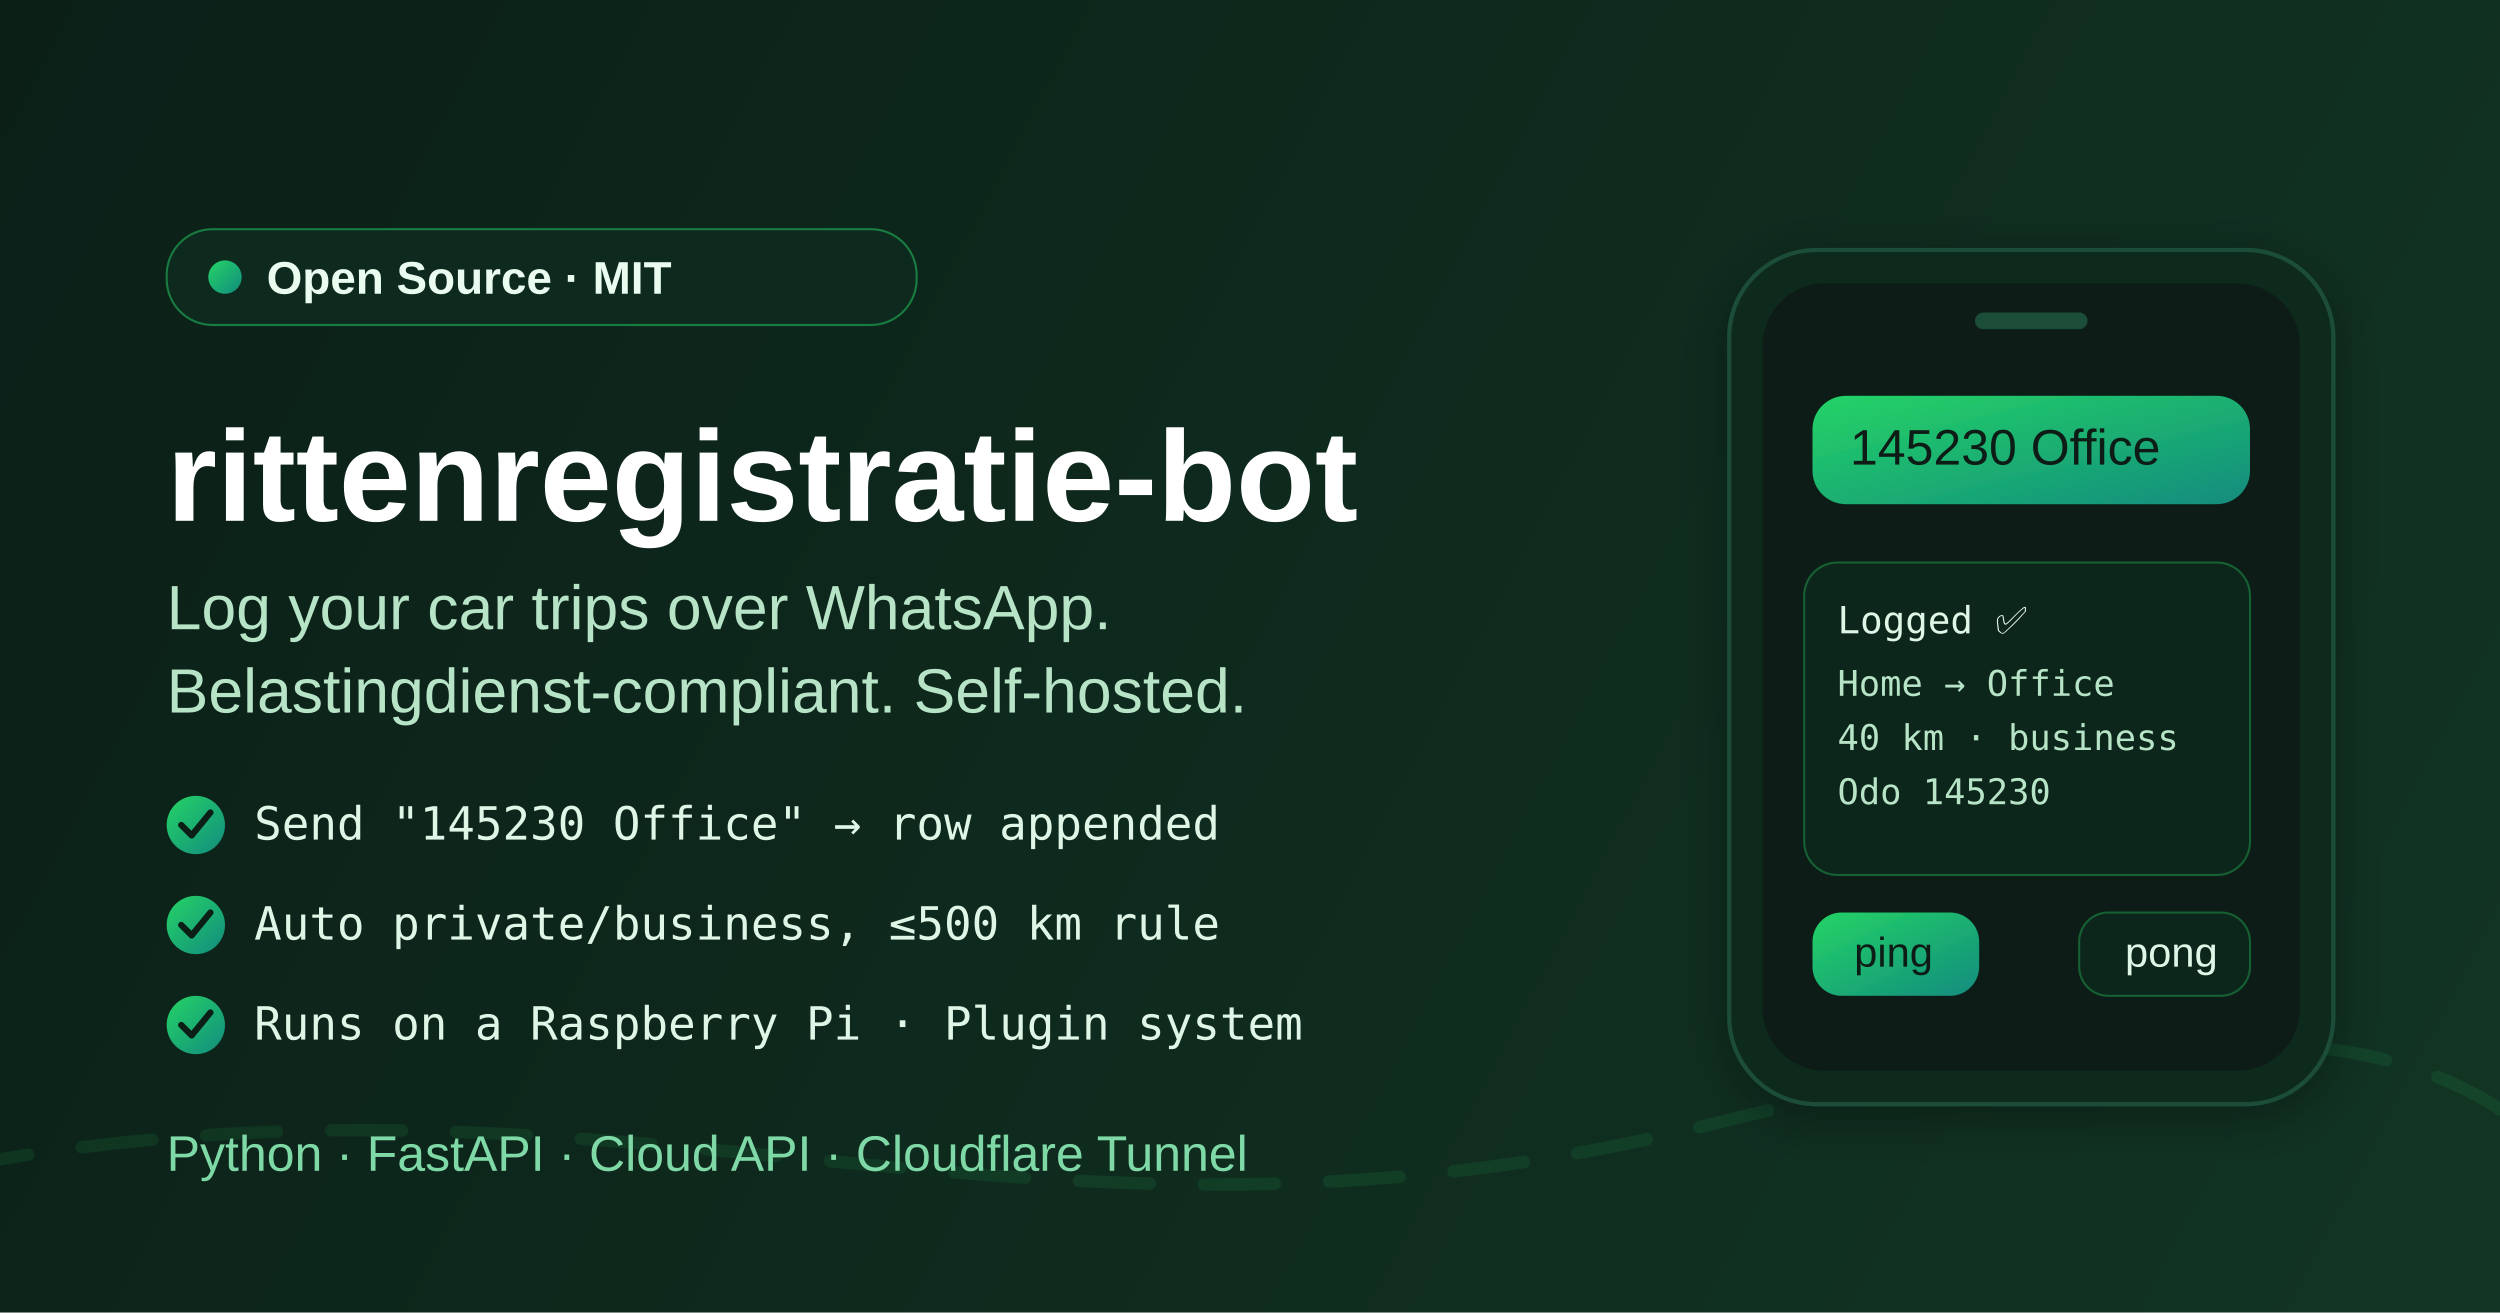
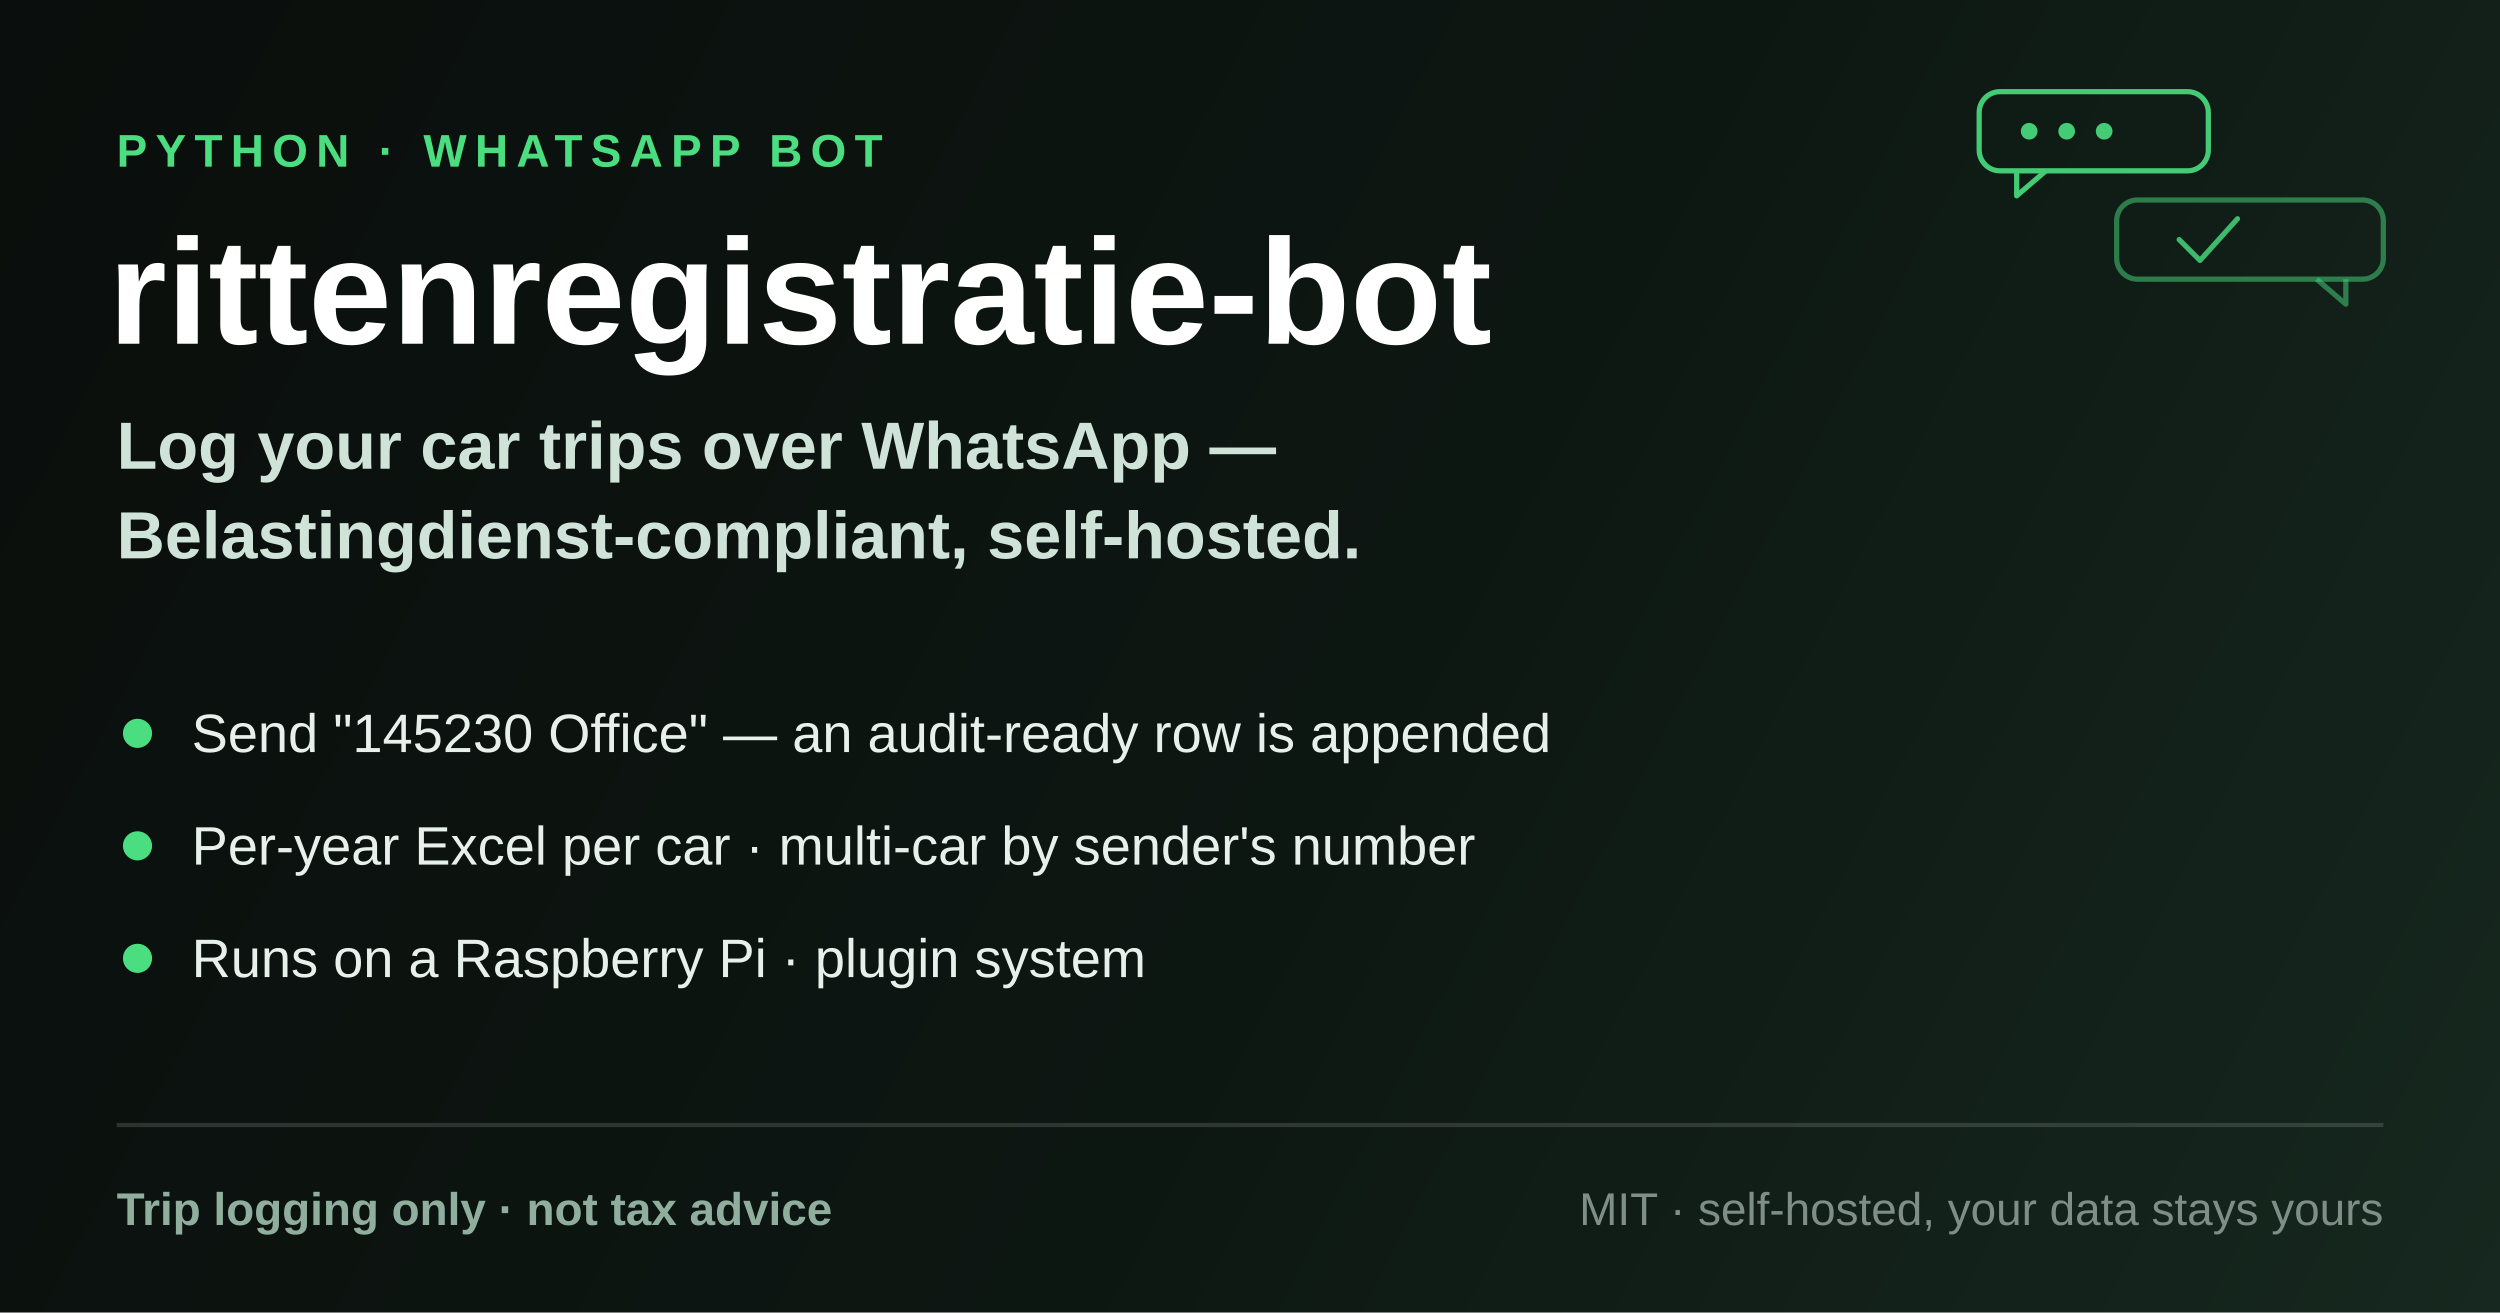
<svg xmlns="http://www.w3.org/2000/svg" width="1200" height="630" viewBox="0 0 1200 630" fill="none" role="img" aria-label="rittenregistratie-bot promotional banner">
  <defs>
    <linearGradient id="bg" x1="0" y1="0" x2="1200" y2="630" gradientUnits="userSpaceOnUse">
-       <stop stop-color="#0B1F17" />
-       <stop offset="1" stop-color="#123524" />
+       <stop stop-color="#0A0E0C" />
+       <stop offset="0.55" stop-color="#0D1712" />
+       <stop offset="1" stop-color="#16281F" />
    </linearGradient>
-     <linearGradient id="accent" x1="0" y1="0" x2="1" y2="1">
-       <stop stop-color="#25D366" />
-       <stop offset="1" stop-color="#128C7E" />
-     </linearGradient>
-     <filter id="shadow" x="-20%" y="-20%" width="140%" height="140%">
-       <feDropShadow dx="0" dy="6" stdDeviation="12" flood-color="#000000" flood-opacity="0.35" />
-     </filter>
    <style>
-       .title { font: 700 62px 'Segoe UI', 'Helvetica Neue', Arial, sans-serif; fill: #FFFFFF; }
-       .sub   { font: 400 30px 'Segoe UI', 'Helvetica Neue', Arial, sans-serif; fill: #B7E4C7; }
-       .pill  { font: 600 22px 'Segoe UI', 'Helvetica Neue', Arial, sans-serif; fill: #EAFBF0; }
-       .foot  { font: 500 24px 'Segoe UI', 'Helvetica Neue', Arial, sans-serif; fill: #7FD9A6; }
-       .mono  { font: 500 22px 'SF Mono','Consolas',monospace; fill: #DFF6E7; }
-       .bubtxt{ font: 500 24px 'Segoe UI', Arial, sans-serif; fill: #0B1F17; }
+       .kicker { font: 700 22px 'Segoe UI', 'Helvetica Neue', Arial, sans-serif; fill: #4ADE80; letter-spacing: 4px; }
+       .title  { font: 700 72px 'Segoe UI', 'Helvetica Neue', Arial, sans-serif; fill: #FFFFFF; }
+       .sub    { font: 600 32px 'Segoe UI', 'Helvetica Neue', Arial, sans-serif; fill: #CFE3D8; }
+       .bullet { font: 400 26px 'Segoe UI', 'Helvetica Neue', Arial, sans-serif; fill: #E8F0EB; }
+       .footl  { font: 700 22px 'Segoe UI', 'Helvetica Neue', Arial, sans-serif; fill: #8FAE9E; }
+       .footr  { font: 400 22px 'Segoe UI', 'Helvetica Neue', Arial, sans-serif; fill: #7E8F87; }
    </style>
  </defs>
  <rect width="1200" height="630" fill="url(#bg)" />
-   <g opacity="0.10" stroke="#25D366" stroke-width="6" stroke-dasharray="34 26" stroke-linecap="round">
-     <path d="M-20 560 C 300 500, 500 620, 820 540 S 1180 520, 1240 560" />
+   <text class="kicker" x="56" y="80">PYTHON · WHATSAPP BOT</text>
+   <g transform="translate(950,44)" stroke="#4ADE80" stroke-width="2.5" fill="none" opacity="0.9">
+     <rect x="0" y="0" rx="10" ry="10" width="110" height="38" />
+     <path d="M18 38 l0 12 l14 -12" stroke-linejoin="round" />
+     <rect x="66" y="52" rx="10" ry="10" width="128" height="38" stroke-opacity="0.55" />
+     <path d="M176 90 l0 12 l-14 -12" stroke-opacity="0.55" stroke-linejoin="round" />
+     <g stroke="none" fill="#4ADE80">
+       <circle cx="24" cy="19" r="4" />
+       <circle cx="42" cy="19" r="4" />
+       <circle cx="60" cy="19" r="4" />
+     </g>
+     <path d="M96 71 l10 10 l18 -20" stroke-linecap="round" stroke-linejoin="round" stroke-opacity="0.9" />
  </g>
-   <g transform="translate(80,110)">
-     <rect x="0" y="0" rx="22" ry="22" width="360" height="46" fill="#0E2A1E" stroke="#25D366" stroke-opacity="0.5" />
-     <circle cx="28" cy="23" r="8" fill="url(#accent)" />
-     <text class="pill" x="48" y="31">Open Source · MIT</text>
-     <text class="title" x="0" y="140">rittenregistratie-bot</text>
-     <text class="sub" x="0" y="192">Log your car trips over WhatsApp.</text>
-     <text class="sub" x="0" y="232">Belastingdienst-compliant. Self-hosted.</text>
-     <g transform="translate(0,286)">
-       <g>
-         <circle cx="14" cy="0" r="14" fill="url(#accent)" />
-         <path d="M7 0 l5 5 l9 -11" stroke="#0B1F17" stroke-width="3" fill="none" stroke-linecap="round" stroke-linejoin="round" />
-         <text class="mono" x="42" y="7">Send "145230 Office" → row appended</text>
-       </g>
-       <g transform="translate(0,48)">
-         <circle cx="14" cy="0" r="14" fill="url(#accent)" />
-         <path d="M7 0 l5 5 l9 -11" stroke="#0B1F17" stroke-width="3" fill="none" stroke-linecap="round" stroke-linejoin="round" />
-         <text class="mono" x="42" y="7">Auto private/business, ≤500 km rule</text>
-       </g>
-       <g transform="translate(0,96)">
-         <circle cx="14" cy="0" r="14" fill="url(#accent)" />
-         <path d="M7 0 l5 5 l9 -11" stroke="#0B1F17" stroke-width="3" fill="none" stroke-linecap="round" stroke-linejoin="round" />
-         <text class="mono" x="42" y="7">Runs on a Raspberry Pi · Plugin system</text>
-       </g>
-     </g>
-     <text class="foot" x="0" y="452">Python · FastAPI · Cloud API · Cloudflare Tunnel</text>
+   <text class="title" x="52" y="165">rittenregistratie-bot</text>
+   <text class="sub" x="56" y="225">Log your car trips over WhatsApp —</text>
+   <text class="sub" x="56" y="268">Belastingdienst-compliant, self-hosted.</text>
+   <g fill="#4ADE80">
+     <circle cx="66" cy="352" r="7" />
+     <circle cx="66" cy="406" r="7" />
+     <circle cx="66" cy="460" r="7" />
  </g>
-   <g transform="translate(830,120)" filter="url(#shadow)">
-     <rect x="0" y="0" rx="42" ry="42" width="290" height="410" fill="#0E2A1E" stroke="#1E4D38" stroke-width="2" />
-     <rect x="16" y="16" rx="30" ry="30" width="258" height="378" fill="#0B1F17" />
-     <rect x="118" y="30" rx="4" ry="4" width="54" height="8" fill="#1E4D38" />
-     <g transform="translate(40,70)">
-       <rect x="0" y="0" rx="16" ry="16" width="210" height="52" fill="url(#accent)" />
-       <text class="bubtxt" x="18" y="33">145230 Office</text>
-     </g>
-     <g transform="translate(36,150)">
-       <rect x="0" y="0" rx="16" ry="16" width="214" height="150" fill="#14352455" stroke="#25D366" stroke-opacity="0.35" />
-       <text class="mono" x="16" y="34" style="font-size:18px; fill:#DFF6E7;">Logged ✅</text>
-       <text class="mono" x="16" y="64" style="font-size:17px; fill:#B7E4C7;">Home → Office</text>
-       <text class="mono" x="16" y="90" style="font-size:17px; fill:#B7E4C7;">40 km · business</text>
-       <text class="mono" x="16" y="116" style="font-size:17px; fill:#B7E4C7;">Odo 145230</text>
-     </g>
-     <g transform="translate(40,318)">
-       <rect x="0" y="0" rx="14" ry="14" width="80" height="40" fill="url(#accent)" />
-       <text class="bubtxt" x="20" y="26" style="font-size:20px;">ping</text>
-       <rect x="128" y="0" rx="14" ry="14" width="82" height="40" fill="#14352455" stroke="#25D366" stroke-opacity="0.35" />
-       <text x="150" y="26" style="font: 500 20px 'Segoe UI',Arial; fill:#DFF6E7;">pong</text>
-     </g>
-   </g>
+   <text class="bullet" x="92" y="361">Send "145230 Office" — an audit-ready row is appended</text>
+   <text class="bullet" x="92" y="415">Per-year Excel per car · multi-car by sender's number</text>
+   <text class="bullet" x="92" y="469">Runs on a Raspberry Pi · plugin system</text>
+   <line x1="56" y1="540" x2="1144" y2="540" stroke="#FFFFFF" stroke-opacity="0.14" stroke-width="2" />
+   <text class="footl" x="56" y="588">Trip logging only · not tax advice</text>
+   <text class="footr" x="1144" y="588" text-anchor="end">MIT · self-hosted, your data stays yours</text>
</svg>
